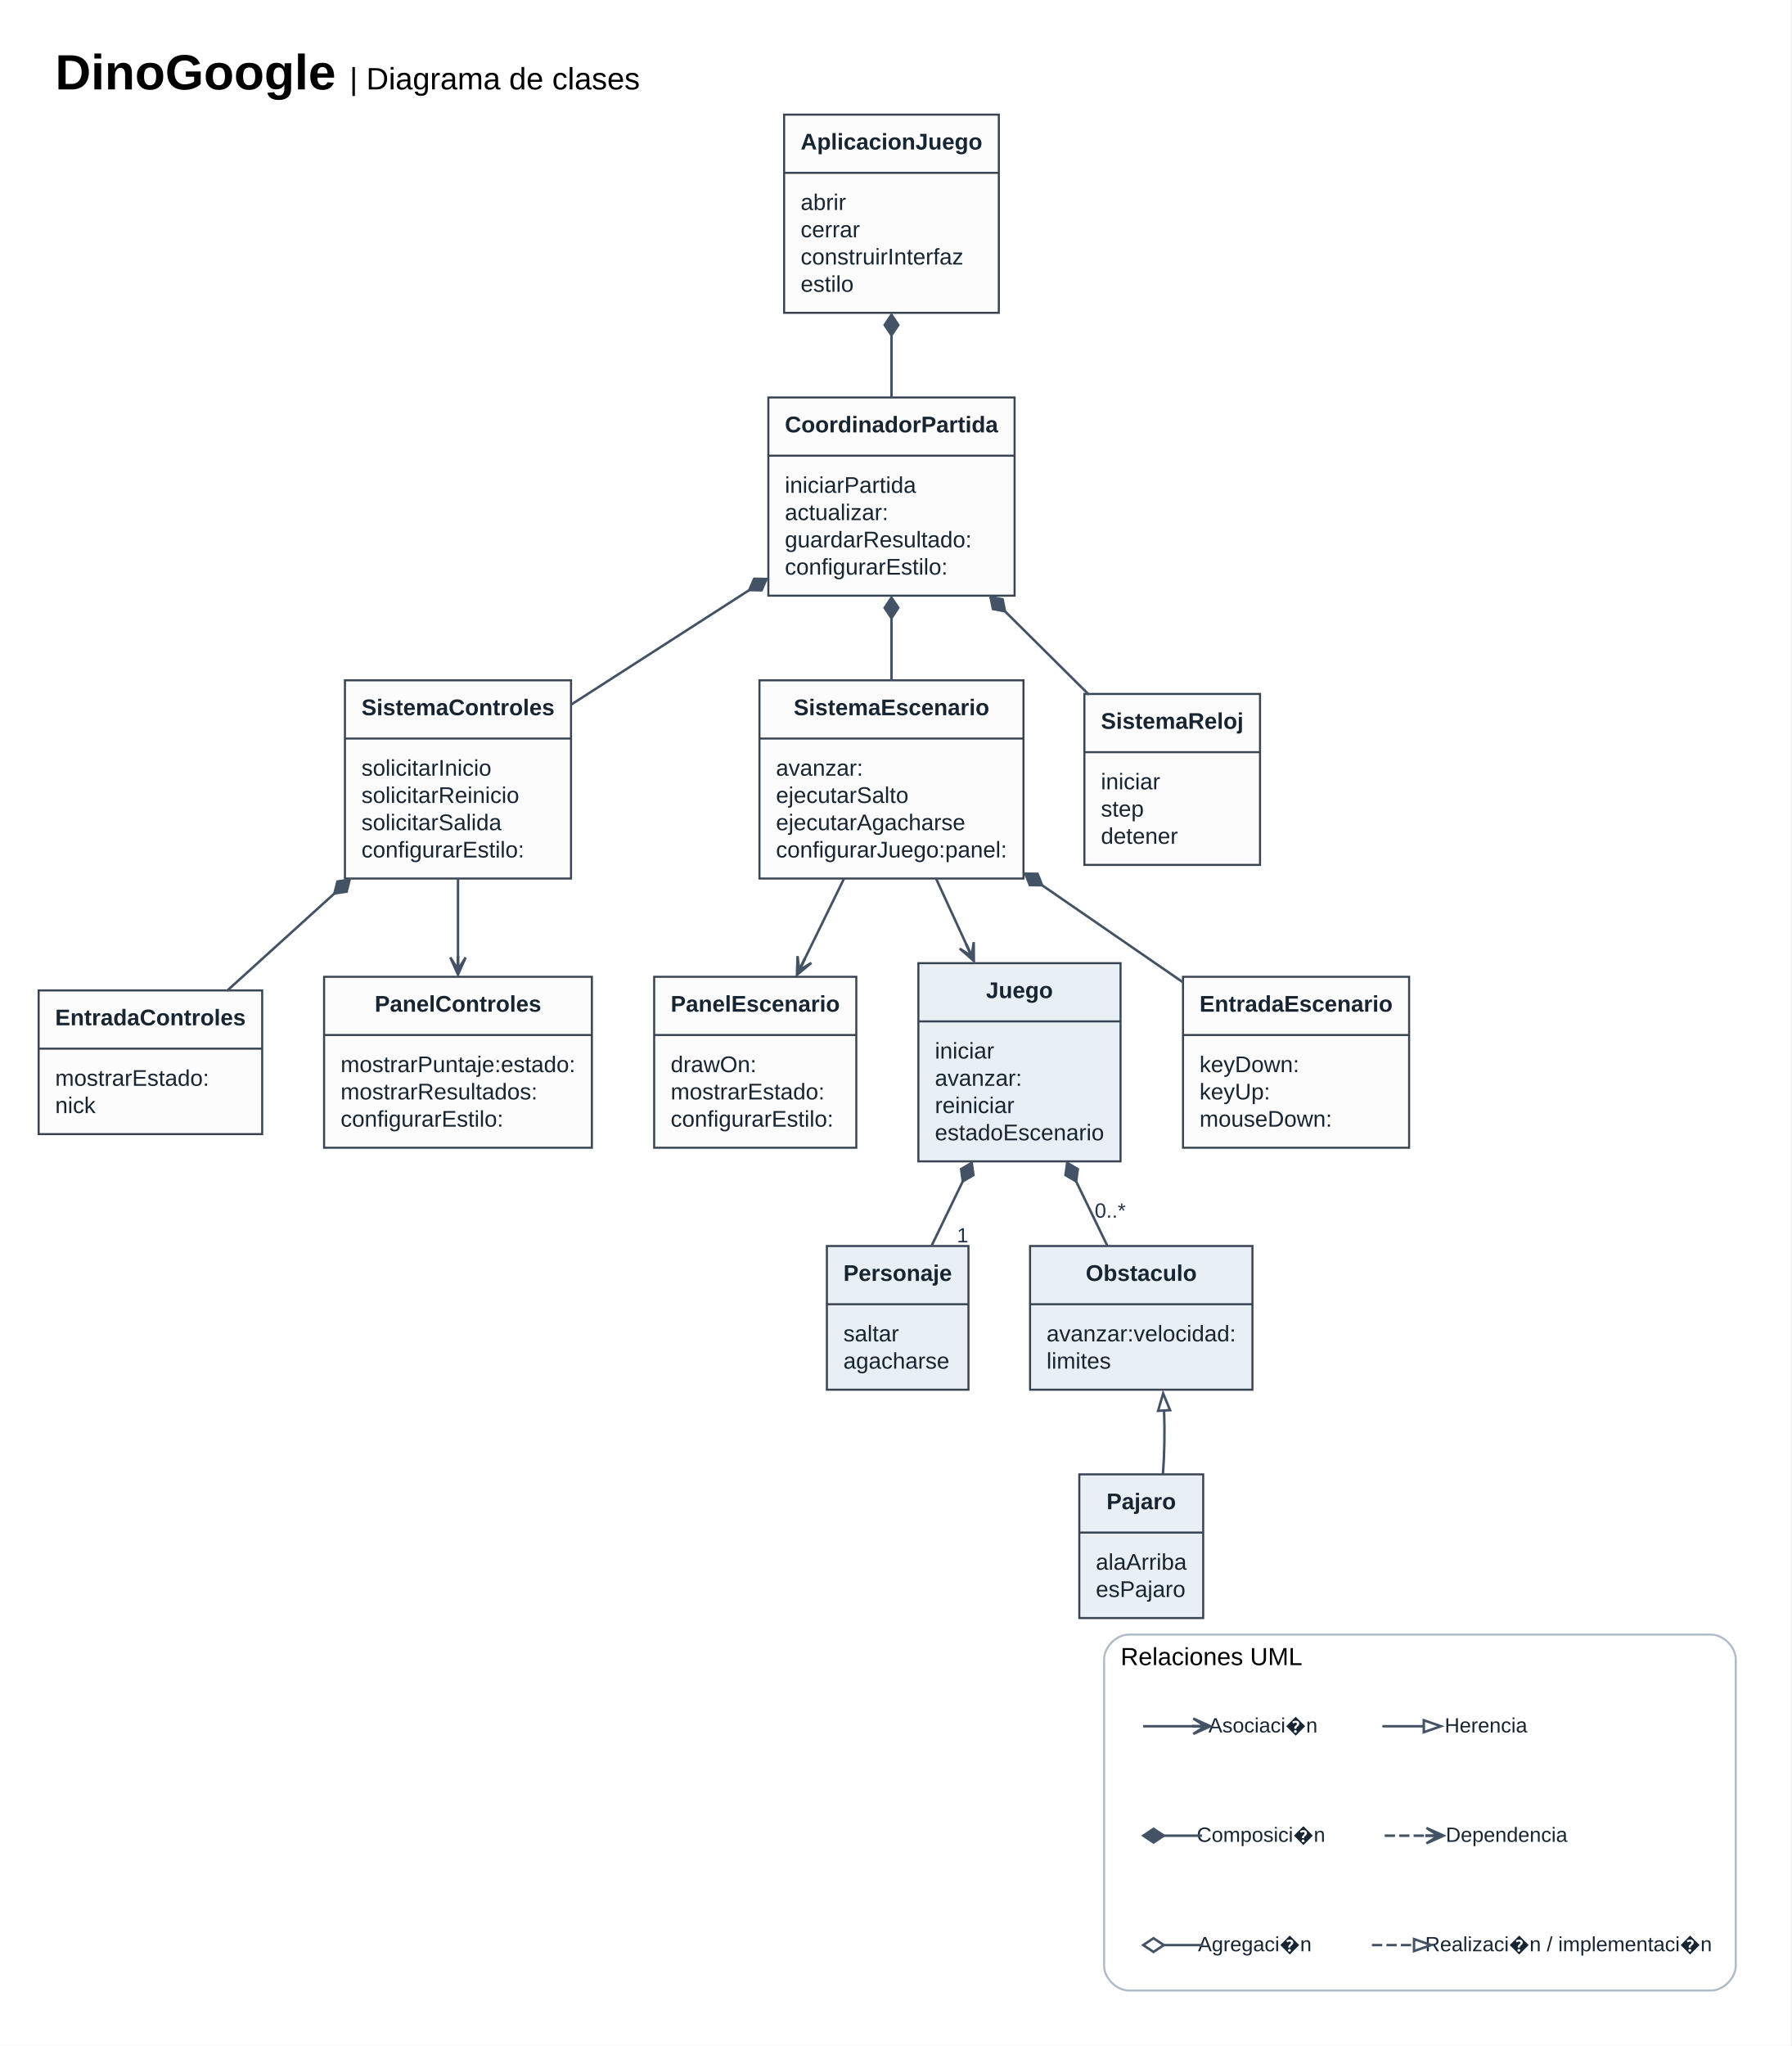
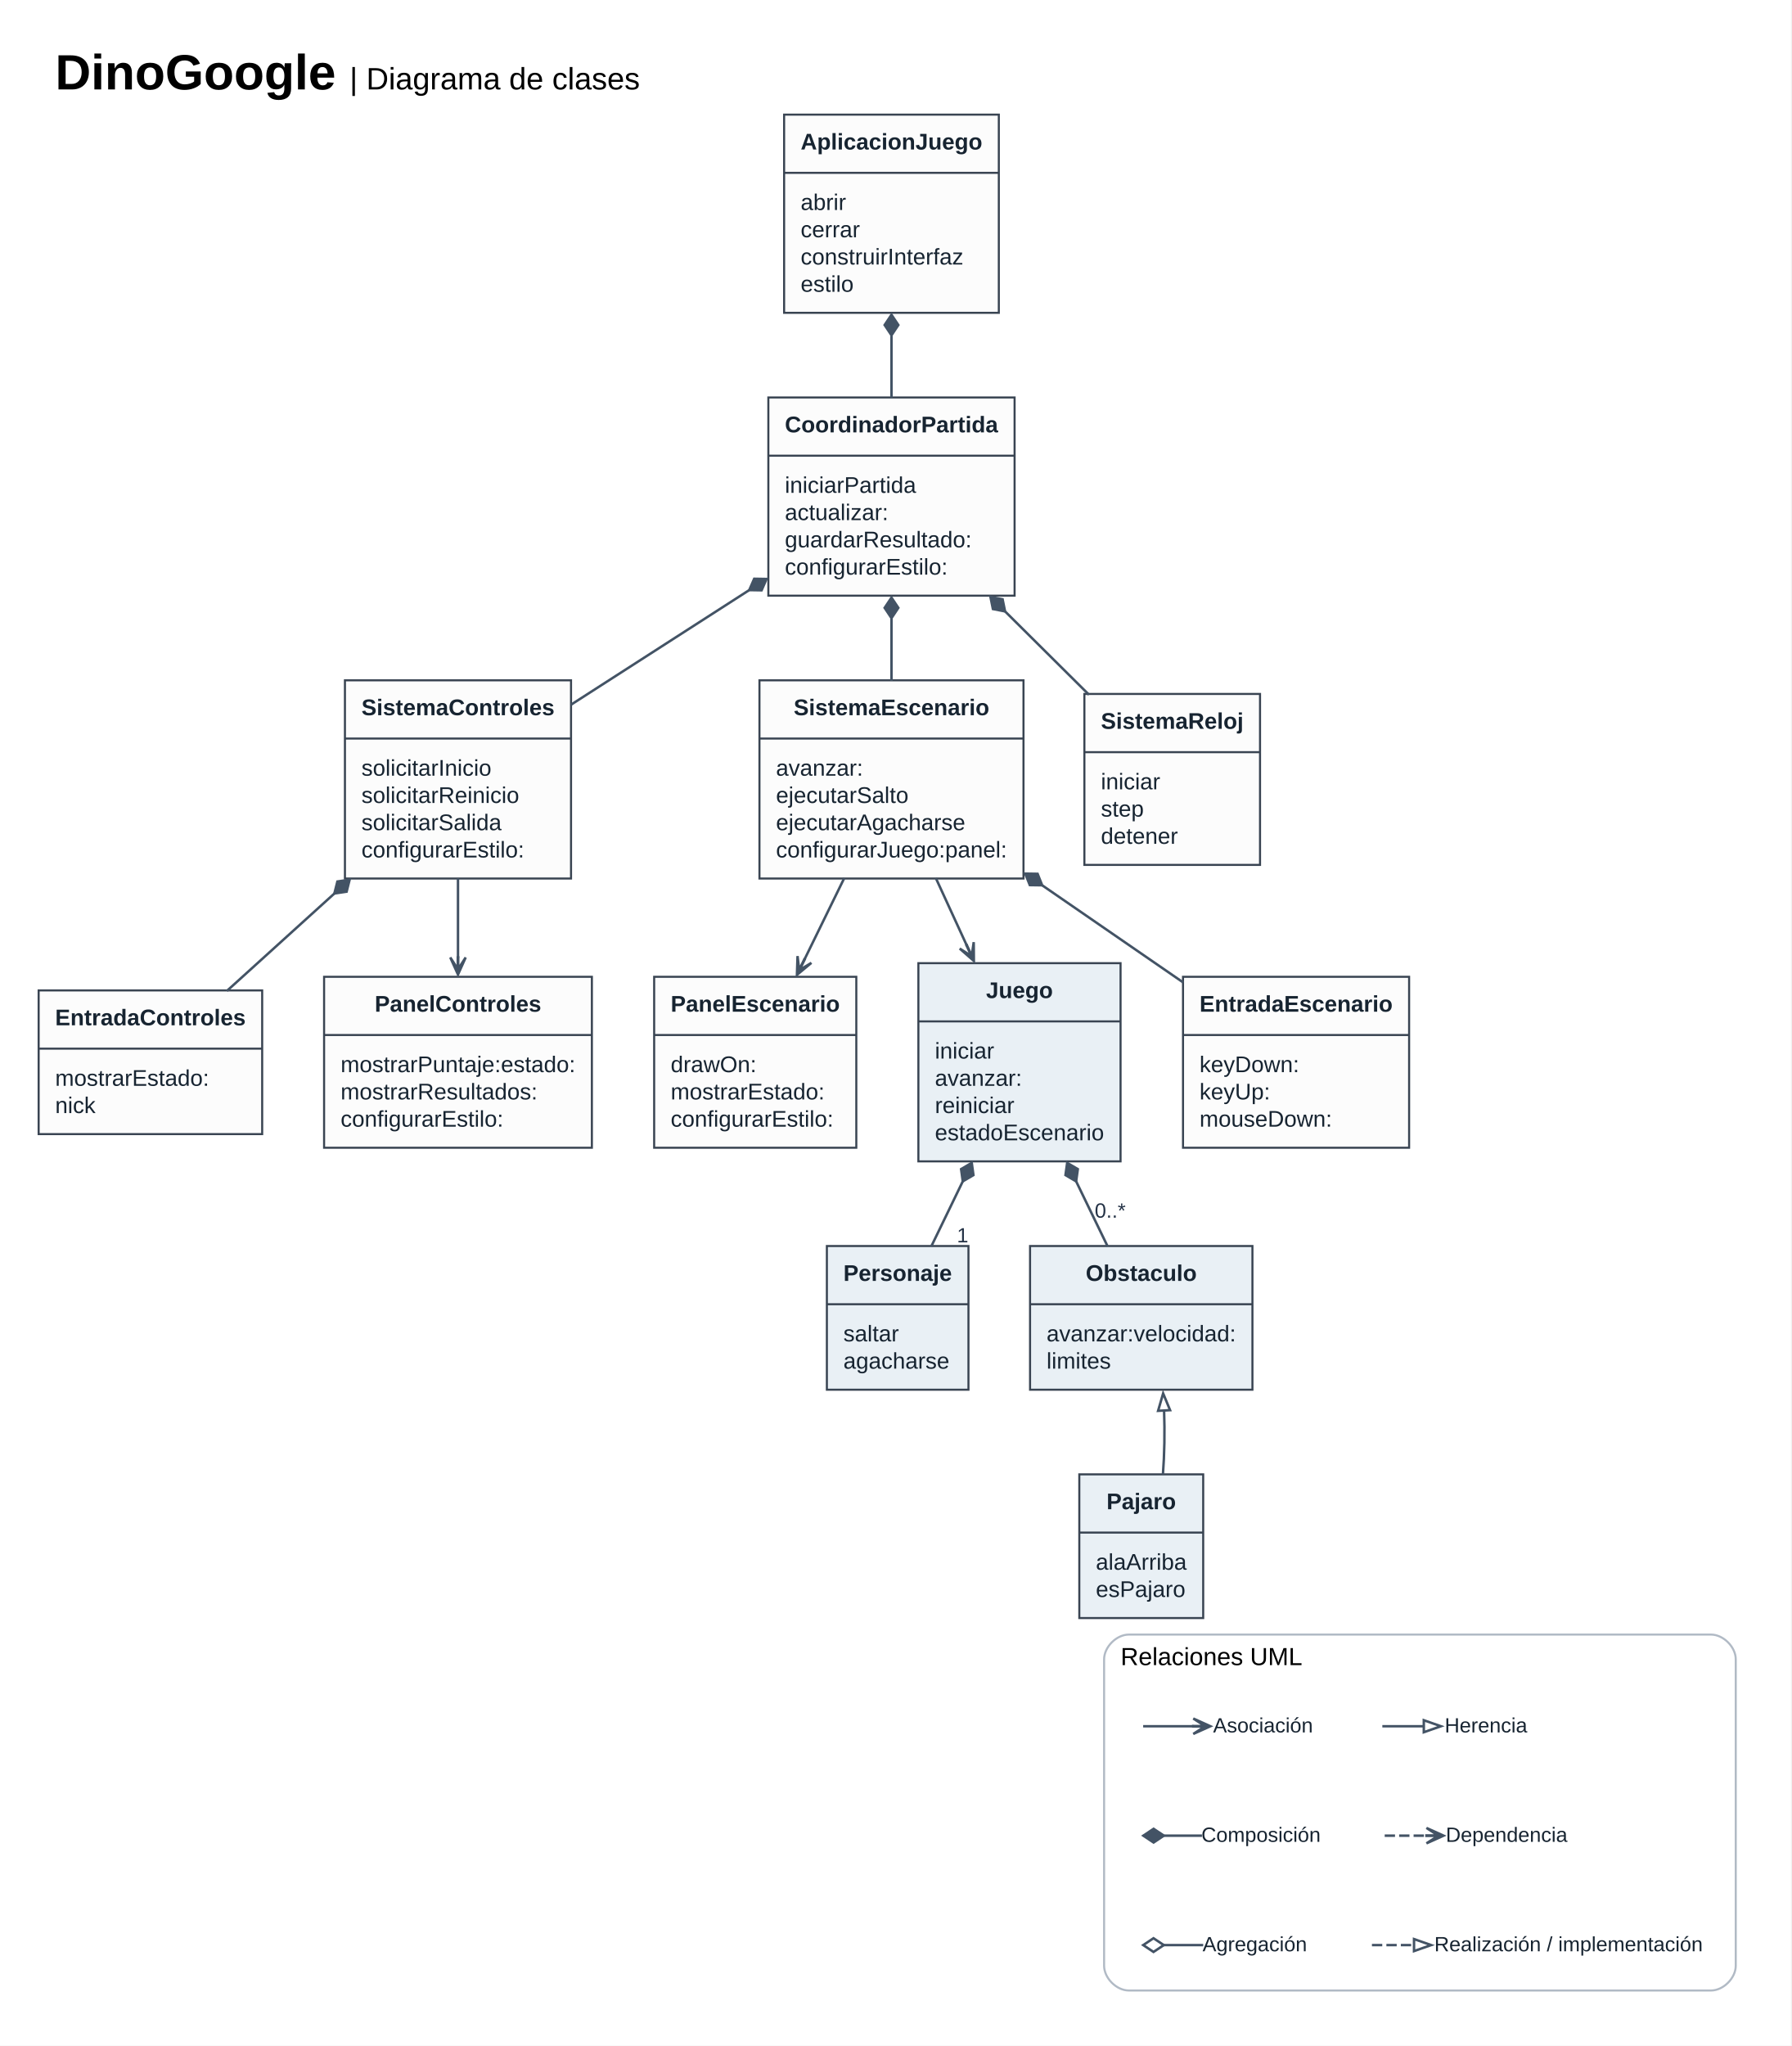
<svg xmlns="http://www.w3.org/2000/svg" width="868pt" height="991pt" viewBox="0.00 0.00 868.00 991.00">
  <g id="graph0" class="graph" transform="scale(1 1) rotate(0) translate(18.72 972.12)">
    <polygon fill="#ffffff" stroke="none" points="-18.72,18.72 -18.72,-972.12 848.87,-972.12 848.87,18.72 -18.72,18.72" />
    <text xml:space="preserve" text-anchor="start" x="8" y="-928.8" font-family="Arial" font-weight="bold" font-size="24.00">DinoGoogle</text>
    <text xml:space="preserve" text-anchor="start" x="143.98" y="-928.8" font-family="Arial" font-size="24.00"> </text>
    <text xml:space="preserve" text-anchor="start" x="150.65" y="-928.8" font-family="Arial" font-size="15.00">| Diagrama de clases</text>
    <g id="clust5" class="cluster">
      <path fill="#ffffff" stroke="#b1bac5" d="M528.15,-8C528.15,-8 810.15,-8 810.15,-8 816.15,-8 822.15,-14 822.15,-20 822.15,-20 822.15,-168.4 822.15,-168.4 822.15,-174.4 816.15,-180.4 810.15,-180.4 810.15,-180.4 528.15,-180.4 528.15,-180.4 522.15,-180.4 516.15,-174.4 516.15,-168.4 516.15,-168.4 516.15,-20 516.15,-20 516.15,-14 522.15,-8 528.15,-8" />
      <text xml:space="preserve" text-anchor="middle" x="568.16" y="-165.6" font-family="Arial" font-size="12.00">Relaciones UML</text>
    </g>
    <g id="node1" class="node">
      <polygon fill="#fcfcfc" stroke="none" points="361.14,-820.6 361.14,-916.6 465.15,-916.6 465.15,-820.6 361.14,-820.6" />
      <text xml:space="preserve" text-anchor="start" x="369.14" y="-899.7" font-family="Arial" font-weight="bold" font-size="11.00" fill="#172431">AplicacionJuego</text>
      <text xml:space="preserve" text-anchor="start" x="369.14" y="-870.4" font-family="Arial" font-size="11.00" fill="#172431">abrir</text>
      <text xml:space="preserve" text-anchor="start" x="369.14" y="-857.2" font-family="Arial" font-size="11.00" fill="#172431">cerrar</text>
      <text xml:space="preserve" text-anchor="start" x="369.14" y="-844" font-family="Arial" font-size="11.00" fill="#172431">construirInterfaz</text>
      <text xml:space="preserve" text-anchor="start" x="369.14" y="-830.8" font-family="Arial" font-size="11.00" fill="#172431">estilo</text>
      <polygon fill="#394452" stroke="#394452" points="361.14,-888.4 361.14,-888.4 465.15,-888.4 465.15,-888.4 361.14,-888.4" />
      <polygon fill="none" stroke="#394452" points="361.14,-820.6 361.14,-916.6 465.15,-916.6 465.15,-820.6 361.14,-820.6" />
    </g>
    <g id="node2" class="node">
      <polygon fill="#fcfcfc" stroke="none" points="353.5,-683.6 353.5,-779.6 472.79,-779.6 472.79,-683.6 353.5,-683.6" />
      <text xml:space="preserve" text-anchor="start" x="361.5" y="-762.7" font-family="Arial" font-weight="bold" font-size="11.00" fill="#172431">CoordinadorPartida</text>
      <text xml:space="preserve" text-anchor="start" x="361.5" y="-733.4" font-family="Arial" font-size="11.00" fill="#172431">iniciarPartida</text>
      <text xml:space="preserve" text-anchor="start" x="361.5" y="-720.2" font-family="Arial" font-size="11.00" fill="#172431">actualizar:</text>
      <text xml:space="preserve" text-anchor="start" x="361.5" y="-707" font-family="Arial" font-size="11.00" fill="#172431">guardarResultado:</text>
      <text xml:space="preserve" text-anchor="start" x="361.5" y="-693.8" font-family="Arial" font-size="11.00" fill="#172431">configurarEstilo:</text>
      <polygon fill="#394452" stroke="#394452" points="353.5,-751.4 353.5,-751.4 472.79,-751.4 472.79,-751.4 353.5,-751.4" />
      <polygon fill="none" stroke="#394452" points="353.5,-683.6 353.5,-779.6 472.79,-779.6 472.79,-683.6 353.5,-683.6" />
    </g>
    <g id="edge1" class="edge">
      <path fill="none" stroke="#435365" stroke-width="1.2" d="M413.15,-809.55C413.15,-799.46 413.15,-789.09 413.15,-779.35" />
      <polygon fill="#435365" stroke="#435365" stroke-width="1.2" points="413.15,-809.72 416.47,-814.7 413.15,-819.68 409.83,-814.7 413.15,-809.72" />
    </g>
    <g id="node3" class="node">
      <polygon fill="#fcfcfc" stroke="none" points="148.38,-546.6 148.38,-642.6 257.91,-642.6 257.91,-546.6 148.38,-546.6" />
      <text xml:space="preserve" text-anchor="start" x="156.38" y="-625.7" font-family="Arial" font-weight="bold" font-size="11.00" fill="#172431">SistemaControles</text>
      <text xml:space="preserve" text-anchor="start" x="156.38" y="-596.4" font-family="Arial" font-size="11.00" fill="#172431">solicitarInicio</text>
      <text xml:space="preserve" text-anchor="start" x="156.38" y="-583.2" font-family="Arial" font-size="11.00" fill="#172431">solicitarReinicio</text>
      <text xml:space="preserve" text-anchor="start" x="156.38" y="-570" font-family="Arial" font-size="11.00" fill="#172431">solicitarSalida</text>
      <text xml:space="preserve" text-anchor="start" x="156.38" y="-556.8" font-family="Arial" font-size="11.00" fill="#172431">configurarEstilo:</text>
      <polygon fill="#394452" stroke="#394452" points="148.38,-614.4 148.38,-614.4 257.91,-614.4 257.91,-614.4 148.38,-614.4" />
      <polygon fill="none" stroke="#394452" points="148.38,-546.6 148.38,-642.6 257.91,-642.6 257.91,-546.6 148.38,-546.6" />
    </g>
    <g id="edge2" class="edge">
      <path fill="none" stroke="#435365" stroke-width="1.2" d="M344.19,-686.27C316.17,-668.26 284.25,-647.74 257.88,-630.78" />
      <polygon fill="#435365" stroke="#435365" stroke-width="1.2" points="344.24,-686.3 350.23,-686.2 352.62,-691.69 346.64,-691.79 344.24,-686.3" />
    </g>
    <g id="node4" class="node">
      <polygon fill="#fcfcfc" stroke="none" points="349.19,-546.6 349.19,-642.6 477.1,-642.6 477.1,-546.6 349.19,-546.6" />
      <text xml:space="preserve" text-anchor="start" x="365.76" y="-625.7" font-family="Arial" font-weight="bold" font-size="11.00" fill="#172431">SistemaEscenario</text>
      <text xml:space="preserve" text-anchor="start" x="357.19" y="-596.4" font-family="Arial" font-size="11.00" fill="#172431">avanzar:</text>
      <text xml:space="preserve" text-anchor="start" x="357.19" y="-583.2" font-family="Arial" font-size="11.00" fill="#172431">ejecutarSalto</text>
      <text xml:space="preserve" text-anchor="start" x="357.19" y="-570" font-family="Arial" font-size="11.00" fill="#172431">ejecutarAgacharse</text>
      <text xml:space="preserve" text-anchor="start" x="357.19" y="-556.8" font-family="Arial" font-size="11.00" fill="#172431">configurarJuego:panel:</text>
      <polygon fill="#394452" stroke="#394452" points="349.19,-614.4 349.19,-614.4 477.1,-614.4 477.1,-614.4 349.19,-614.4" />
      <polygon fill="none" stroke="#394452" points="349.19,-546.6 349.19,-642.6 477.1,-642.6 477.1,-546.6 349.19,-546.6" />
    </g>
    <g id="edge3" class="edge">
      <path fill="none" stroke="#435365" stroke-width="1.2" d="M413.15,-672.55C413.15,-662.46 413.15,-652.09 413.15,-642.35" />
      <polygon fill="#435365" stroke="#435365" stroke-width="1.2" points="413.15,-672.72 416.47,-677.7 413.15,-682.68 409.83,-677.7 413.15,-672.72" />
    </g>
    <g id="node5" class="node">
      <polygon fill="#fcfcfc" stroke="none" points="506.6,-553.2 506.6,-636 591.69,-636 591.69,-553.2 506.6,-553.2" />
      <text xml:space="preserve" text-anchor="start" x="514.6" y="-619.1" font-family="Arial" font-weight="bold" font-size="11.00" fill="#172431">SistemaReloj</text>
      <text xml:space="preserve" text-anchor="start" x="514.6" y="-589.8" font-family="Arial" font-size="11.00" fill="#172431">iniciar</text>
      <text xml:space="preserve" text-anchor="start" x="514.6" y="-576.6" font-family="Arial" font-size="11.00" fill="#172431">step</text>
      <text xml:space="preserve" text-anchor="start" x="514.6" y="-563.4" font-family="Arial" font-size="11.00" fill="#172431">detener</text>
      <polygon fill="#394452" stroke="#394452" points="506.6,-607.8 506.6,-607.8 591.69,-607.8 591.69,-607.8 506.6,-607.8" />
      <polygon fill="none" stroke="#394452" points="506.6,-553.2 506.6,-636 591.69,-636 591.69,-553.2 506.6,-553.2" />
    </g>
    <g id="edge4" class="edge">
      <path fill="none" stroke="#435365" stroke-width="1.2" d="M468.23,-675.93C481.8,-662.45 496.1,-648.26 508.83,-635.62" />
      <polygon fill="#435365" stroke="#435365" stroke-width="1.2" points="468.17,-675.98 466.97,-681.85 461.1,-683 462.29,-677.14 468.17,-675.98" />
    </g>
    <g id="node6" class="node">
      <polygon fill="#fcfcfc" stroke="none" points="0,-422.8 0,-492.4 108.29,-492.4 108.29,-422.8 0,-422.8" />
      <text xml:space="preserve" text-anchor="start" x="8" y="-475.5" font-family="Arial" font-weight="bold" font-size="11.00" fill="#172431">EntradaControles</text>
      <text xml:space="preserve" text-anchor="start" x="8" y="-446.2" font-family="Arial" font-size="11.00" fill="#172431">mostrarEstado:</text>
      <text xml:space="preserve" text-anchor="start" x="8" y="-433" font-family="Arial" font-size="11.00" fill="#172431">nick</text>
      <polygon fill="#394452" stroke="#394452" points="0,-464.2 0,-464.2 108.29,-464.2 108.29,-464.2 0,-464.2" />
      <polygon fill="none" stroke="#394452" points="0,-422.8 0,-492.4 108.29,-492.4 108.29,-422.8 0,-422.8" />
    </g>
    <g id="edge5" class="edge">
      <path fill="none" stroke="#435365" stroke-width="1.2" d="M143.44,-539.5C125.78,-523.51 106.97,-506.46 91.2,-492.17" />
      <polygon fill="#435365" stroke="#435365" stroke-width="1.2" points="143.27,-539.35 149.19,-540.23 150.65,-546.04 144.73,-545.15 143.27,-539.35" />
    </g>
    <g id="node8" class="node">
      <polygon fill="#fcfcfc" stroke="none" points="138.28,-416.2 138.28,-499 268.01,-499 268.01,-416.2 138.28,-416.2" />
      <text xml:space="preserve" text-anchor="start" x="162.8" y="-482.1" font-family="Arial" font-weight="bold" font-size="11.00" fill="#172431">PanelControles</text>
      <text xml:space="preserve" text-anchor="start" x="146.28" y="-452.8" font-family="Arial" font-size="11.00" fill="#172431">mostrarPuntaje:estado:</text>
      <text xml:space="preserve" text-anchor="start" x="146.28" y="-439.6" font-family="Arial" font-size="11.00" fill="#172431">mostrarResultados:</text>
      <text xml:space="preserve" text-anchor="start" x="146.28" y="-426.4" font-family="Arial" font-size="11.00" fill="#172431">configurarEstilo:</text>
      <polygon fill="#394452" stroke="#394452" points="138.28,-470.8 138.28,-470.8 268.01,-470.8 268.01,-470.8 138.28,-470.8" />
      <polygon fill="none" stroke="#394452" points="138.28,-416.2 138.28,-499 268.01,-499 268.01,-416.2 138.28,-416.2" />
    </g>
    <g id="edge9" class="edge">
      <path fill="none" stroke="#435365" stroke-width="1.2" d="M203.15,-546.76C203.15,-534.26 203.15,-520.71 203.15,-508.08" />
      <polygon fill="#435365" stroke="#435365" stroke-width="1.2" points="203.15,-500.08 206.88,-508.38 203.25,-502.77 203.25,-508.38 203.15,-508.38 203.05,-508.38 203.05,-502.77 199.41,-508.38 203.15,-500.08" />
    </g>
    <g id="node7" class="node">
      <polygon fill="#fcfcfc" stroke="none" points="554.38,-416.2 554.38,-499 663.91,-499 663.91,-416.2 554.38,-416.2" />
      <text xml:space="preserve" text-anchor="start" x="562.38" y="-482.1" font-family="Arial" font-weight="bold" font-size="11.00" fill="#172431">EntradaEscenario</text>
      <text xml:space="preserve" text-anchor="start" x="562.38" y="-452.8" font-family="Arial" font-size="11.00" fill="#172431">keyDown:</text>
      <text xml:space="preserve" text-anchor="start" x="562.38" y="-439.6" font-family="Arial" font-size="11.00" fill="#172431">keyUp:</text>
      <text xml:space="preserve" text-anchor="start" x="562.38" y="-426.4" font-family="Arial" font-size="11.00" fill="#172431">mouseDown:</text>
      <polygon fill="#394452" stroke="#394452" points="554.38,-470.8 554.38,-470.8 663.91,-470.8 663.91,-470.8 554.38,-470.8" />
      <polygon fill="none" stroke="#394452" points="554.38,-416.2 554.38,-499 663.91,-499 663.91,-416.2 554.38,-416.2" />
    </g>
    <g id="edge6" class="edge">
      <path fill="none" stroke="#435365" stroke-width="1.2" d="M486.28,-543.23C508.89,-527.65 533.4,-510.77 554.53,-496.22" />
      <polygon fill="#435365" stroke="#435365" stroke-width="1.2" points="486.15,-543.32 483.93,-548.88 477.94,-548.97 480.16,-543.41 486.15,-543.32" />
    </g>
    <g id="node9" class="node">
      <polygon fill="#fcfcfc" stroke="none" points="298.18,-416.2 298.18,-499 396.11,-499 396.11,-416.2 298.18,-416.2" />
      <text xml:space="preserve" text-anchor="start" x="306.18" y="-482.1" font-family="Arial" font-weight="bold" font-size="11.00" fill="#172431">PanelEscenario</text>
      <text xml:space="preserve" text-anchor="start" x="306.18" y="-452.8" font-family="Arial" font-size="11.00" fill="#172431">drawOn:</text>
      <text xml:space="preserve" text-anchor="start" x="306.18" y="-439.6" font-family="Arial" font-size="11.00" fill="#172431">mostrarEstado:</text>
      <text xml:space="preserve" text-anchor="start" x="306.18" y="-426.4" font-family="Arial" font-size="11.00" fill="#172431">configurarEstilo:</text>
      <polygon fill="#394452" stroke="#394452" points="298.18,-470.8 298.18,-470.8 396.11,-470.8 396.11,-470.8 298.18,-470.8" />
      <polygon fill="none" stroke="#394452" points="298.18,-416.2 298.18,-499 396.11,-499 396.11,-416.2 298.18,-416.2" />
    </g>
    <g id="edge10" class="edge">
      <path fill="none" stroke="#435365" stroke-width="1.2" d="M390.25,-546.76C384.02,-534.02 377.25,-520.18 370.97,-507.33" />
      <polygon fill="#435365" stroke="#435365" stroke-width="1.2" points="367.35,-499.93 374.35,-505.75 368.62,-502.3 371.09,-507.35 371,-507.39 370.91,-507.43 368.44,-502.39 367.64,-509.03 367.35,-499.93" />
    </g>
    <g id="node10" class="node">
      <polygon fill="#e9f0f5" stroke="none" points="426.18,-409.6 426.18,-505.6 524.12,-505.6 524.12,-409.6 426.18,-409.6" />
      <text xml:space="preserve" text-anchor="start" x="458.95" y="-488.7" font-family="Arial" font-weight="bold" font-size="11.00" fill="#172431">Juego</text>
      <text xml:space="preserve" text-anchor="start" x="434.18" y="-459.4" font-family="Arial" font-size="11.00" fill="#172431">iniciar</text>
      <text xml:space="preserve" text-anchor="start" x="434.18" y="-446.2" font-family="Arial" font-size="11.00" fill="#172431">avanzar:</text>
      <text xml:space="preserve" text-anchor="start" x="434.18" y="-433" font-family="Arial" font-size="11.00" fill="#172431">reiniciar</text>
      <text xml:space="preserve" text-anchor="start" x="434.18" y="-419.8" font-family="Arial" font-size="11.00" fill="#172431">estadoEscenario</text>
      <polygon fill="#394452" stroke="#394452" points="426.18,-477.4 426.18,-477.4 524.12,-477.4 524.12,-477.4 426.18,-477.4" />
      <polygon fill="none" stroke="#394452" points="426.18,-409.6 426.18,-505.6 524.12,-505.6 524.12,-409.6 426.18,-409.6" />
    </g>
    <g id="edge11" class="edge">
      <path fill="none" stroke="#435365" stroke-width="1.2" d="M434.66,-546.76C439.51,-536.19 444.71,-524.86 449.72,-513.97" />
      <polygon fill="#435365" stroke="#435365" stroke-width="1.2" points="453.06,-506.68 452.99,-515.78 452.03,-509.17 449.69,-514.27 449.6,-514.23 449.51,-514.18 451.85,-509.08 446.2,-512.67 453.06,-506.68" />
    </g>
    <g id="node11" class="node">
      <polygon fill="#e9f0f5" stroke="none" points="381.85,-299 381.85,-368.6 450.44,-368.6 450.44,-299 381.85,-299" />
      <text xml:space="preserve" text-anchor="start" x="389.85" y="-351.7" font-family="Arial" font-weight="bold" font-size="11.00" fill="#172431">Personaje</text>
      <text xml:space="preserve" text-anchor="start" x="389.85" y="-322.4" font-family="Arial" font-size="11.00" fill="#172431">saltar</text>
      <text xml:space="preserve" text-anchor="start" x="389.85" y="-309.2" font-family="Arial" font-size="11.00" fill="#172431">agacharse</text>
      <polygon fill="#394452" stroke="#394452" points="381.85,-340.4 381.85,-340.4 450.44,-340.4 450.44,-340.4 381.85,-340.4" />
      <polygon fill="none" stroke="#394452" points="381.85,-299 381.85,-368.6 450.44,-368.6 450.44,-299 381.85,-299" />
    </g>
    <g id="edge7" class="edge">
      <path fill="none" stroke="#435365" stroke-width="1.2" d="M447.73,-400.01C442.49,-389.19 437.16,-378.18 432.41,-368.37" />
      <polygon fill="#435365" stroke="#435365" stroke-width="1.2" points="447.69,-399.92 452.85,-402.95 452.03,-408.88 446.87,-405.85 447.69,-399.92" />
      <text xml:space="preserve" text-anchor="middle" x="447.61" y="-370.36" font-family="Arial" font-size="10.00" fill="#243246">1</text>
    </g>
    <g id="node12" class="node">
      <polygon fill="#e9f0f5" stroke="none" points="480.28,-299 480.28,-368.6 588.01,-368.6 588.01,-299 480.28,-299" />
      <text xml:space="preserve" text-anchor="start" x="507.25" y="-351.7" font-family="Arial" font-weight="bold" font-size="11.00" fill="#172431">Obstaculo</text>
      <text xml:space="preserve" text-anchor="start" x="488.28" y="-322.4" font-family="Arial" font-size="11.00" fill="#172431">avanzar:velocidad:</text>
      <text xml:space="preserve" text-anchor="start" x="488.28" y="-309.2" font-family="Arial" font-size="11.00" fill="#172431">limites</text>
      <polygon fill="#394452" stroke="#394452" points="480.28,-340.4 480.28,-340.4 588.01,-340.4 588.01,-340.4 480.28,-340.4" />
      <polygon fill="none" stroke="#394452" points="480.28,-299 480.28,-368.6 588.01,-368.6 588.01,-299 480.28,-299" />
    </g>
    <g id="edge8" class="edge">
      <path fill="none" stroke="#435365" stroke-width="1.2" d="M502.56,-400.01C507.8,-389.19 513.13,-378.18 517.88,-368.37" />
      <polygon fill="#435365" stroke="#435365" stroke-width="1.2" points="502.6,-399.92 503.42,-405.85 498.26,-408.88 497.44,-402.95 502.6,-399.92" />
      <text xml:space="preserve" text-anchor="middle" x="519.11" y="-382.33" font-family="Arial" font-size="10.00" fill="#243246">0..*</text>
    </g>
    <g id="node13" class="node">
      <polygon fill="#e9f0f5" stroke="none" points="504.14,-188.4 504.14,-258 564.16,-258 564.16,-188.4 504.14,-188.4" />
      <text xml:space="preserve" text-anchor="start" x="517.33" y="-241.1" font-family="Arial" font-weight="bold" font-size="11.00" fill="#172431">Pajaro</text>
      <text xml:space="preserve" text-anchor="start" x="512.14" y="-211.8" font-family="Arial" font-size="11.00" fill="#172431">alaArriba</text>
      <text xml:space="preserve" text-anchor="start" x="512.14" y="-198.6" font-family="Arial" font-size="11.00" fill="#172431">esPajaro</text>
      <polygon fill="#394452" stroke="#394452" points="504.14,-229.8 504.14,-229.8 564.16,-229.8 564.16,-229.8 504.14,-229.8" />
      <polygon fill="none" stroke="#394452" points="504.14,-188.4 504.14,-258 564.16,-258 564.16,-188.4 504.14,-188.4" />
    </g>
    <g id="edge12" class="edge">
      <path fill="none" stroke="#435365" stroke-width="1.2" d="M544.65,-257.95C545.4,-267.75 545.58,-278.61 545.21,-288.94" />
      <polygon fill="none" stroke="#435365" stroke-width="1.2" points="542.31,-288.77 544.75,-297.22 548.11,-289.09 542.31,-288.77" />
    </g>
    <g id="node14" class="node">
-       <text xml:space="preserve" text-anchor="middle" x="593.15" y="-133" font-family="Arial" font-size="10.00" fill="#172431">Asociaci�n</text>
+       <text xml:space="preserve" text-anchor="middle" x="593.15" y="-133" font-family="Arial" font-size="10.00" fill="#172431">Asociación</text>
    </g>
    <g id="node15" class="node">
      <text xml:space="preserve" text-anchor="middle" x="701.15" y="-133" font-family="Arial" font-size="10.00" fill="#172431">Herencia</text>
    </g>
    <g id="node16" class="node">
-       <text xml:space="preserve" text-anchor="middle" x="592.15" y="-80" font-family="Arial" font-size="10.00" fill="#172431">Composici�n</text>
+       <text xml:space="preserve" text-anchor="middle" x="592.15" y="-80" font-family="Arial" font-size="10.00" fill="#172431">Composición</text>
    </g>
    <g id="node17" class="node">
      <text xml:space="preserve" text-anchor="middle" x="711.15" y="-80" font-family="Arial" font-size="10.00" fill="#172431">Dependencia</text>
    </g>
    <g id="node18" class="node">
-       <text xml:space="preserve" text-anchor="middle" x="589.15" y="-27" font-family="Arial" font-size="10.00" fill="#172431">Agregaci�n</text>
+       <text xml:space="preserve" text-anchor="middle" x="589.15" y="-27" font-family="Arial" font-size="10.00" fill="#172431">Agregación</text>
    </g>
    <g id="node19" class="node">
-       <text xml:space="preserve" text-anchor="middle" x="741.15" y="-27" font-family="Arial" font-size="10.00" fill="#172431">Realizaci�n / implementaci�n</text>
+       <text xml:space="preserve" text-anchor="middle" x="741.15" y="-27" font-family="Arial" font-size="10.00" fill="#172431">Realización / implementación</text>
    </g>
    <g id="edge17" class="edge">
      <path fill="none" stroke="#435365" stroke-width="1.2" d="M535.07,-136C543.22,-136 551.37,-136 559.53,-136" />
      <polygon fill="#435365" stroke="#435365" stroke-width="1.2" points="567.64,-136 559.34,-139.74 564.95,-136.1 559.34,-136.1 559.34,-136 559.34,-135.9 564.95,-135.9 559.34,-132.27 567.64,-136" />
    </g>
    <g id="edge18" class="edge">
      <path fill="none" stroke="#435365" stroke-width="1.2" d="M650.94,-136C657.71,-136 664.47,-136 671.23,-136" />
      <polygon fill="none" stroke="#435365" stroke-width="1.2" points="671.03,-138.91 679.33,-136 671.03,-133.1 671.03,-138.91" />
    </g>
    <g id="edge19" class="edge">
      <path fill="none" stroke="#435365" stroke-width="1.2" d="M545.13,-83C551.27,-83 557.42,-83 563.56,-83" />
      <polygon fill="#435365" stroke="#435365" stroke-width="1.2" points="545.11,-83 540.13,-86.32 535.15,-83 540.13,-79.68 545.11,-83" />
    </g>
    <g id="edge20" class="edge">
      <path fill="none" stroke="#435365" stroke-width="1.2" stroke-dasharray="5,2" d="M652.08,-83C658.96,-83 665.83,-83 672.7,-83" />
      <polygon fill="#435365" stroke="#435365" stroke-width="1.2" points="680.61,-83 672.31,-86.74 677.93,-83.1 672.31,-83.1 672.31,-83 672.31,-82.9 677.93,-82.9 672.31,-79.27 680.61,-83" />
    </g>
    <g id="edge21" class="edge">
      <path fill="none" stroke="#435365" stroke-width="1.2" d="M544.85,-30C551.29,-30 557.73,-30 564.17,-30" />
      <polygon fill="none" stroke="#435365" stroke-width="1.2" points="545.06,-30 540.08,-33.32 535.1,-30 540.08,-26.68 545.06,-30" />
    </g>
    <g id="edge22" class="edge">
      <path fill="none" stroke="#435365" stroke-width="1.2" stroke-dasharray="5,2" d="M645.9,-30C652.73,-30 659.56,-30 666.39,-30" />
      <polygon fill="none" stroke="#435365" stroke-width="1.2" points="666.29,-32.91 674.59,-30 666.29,-27.1 666.29,-32.91" />
    </g>
  </g>
</svg>
